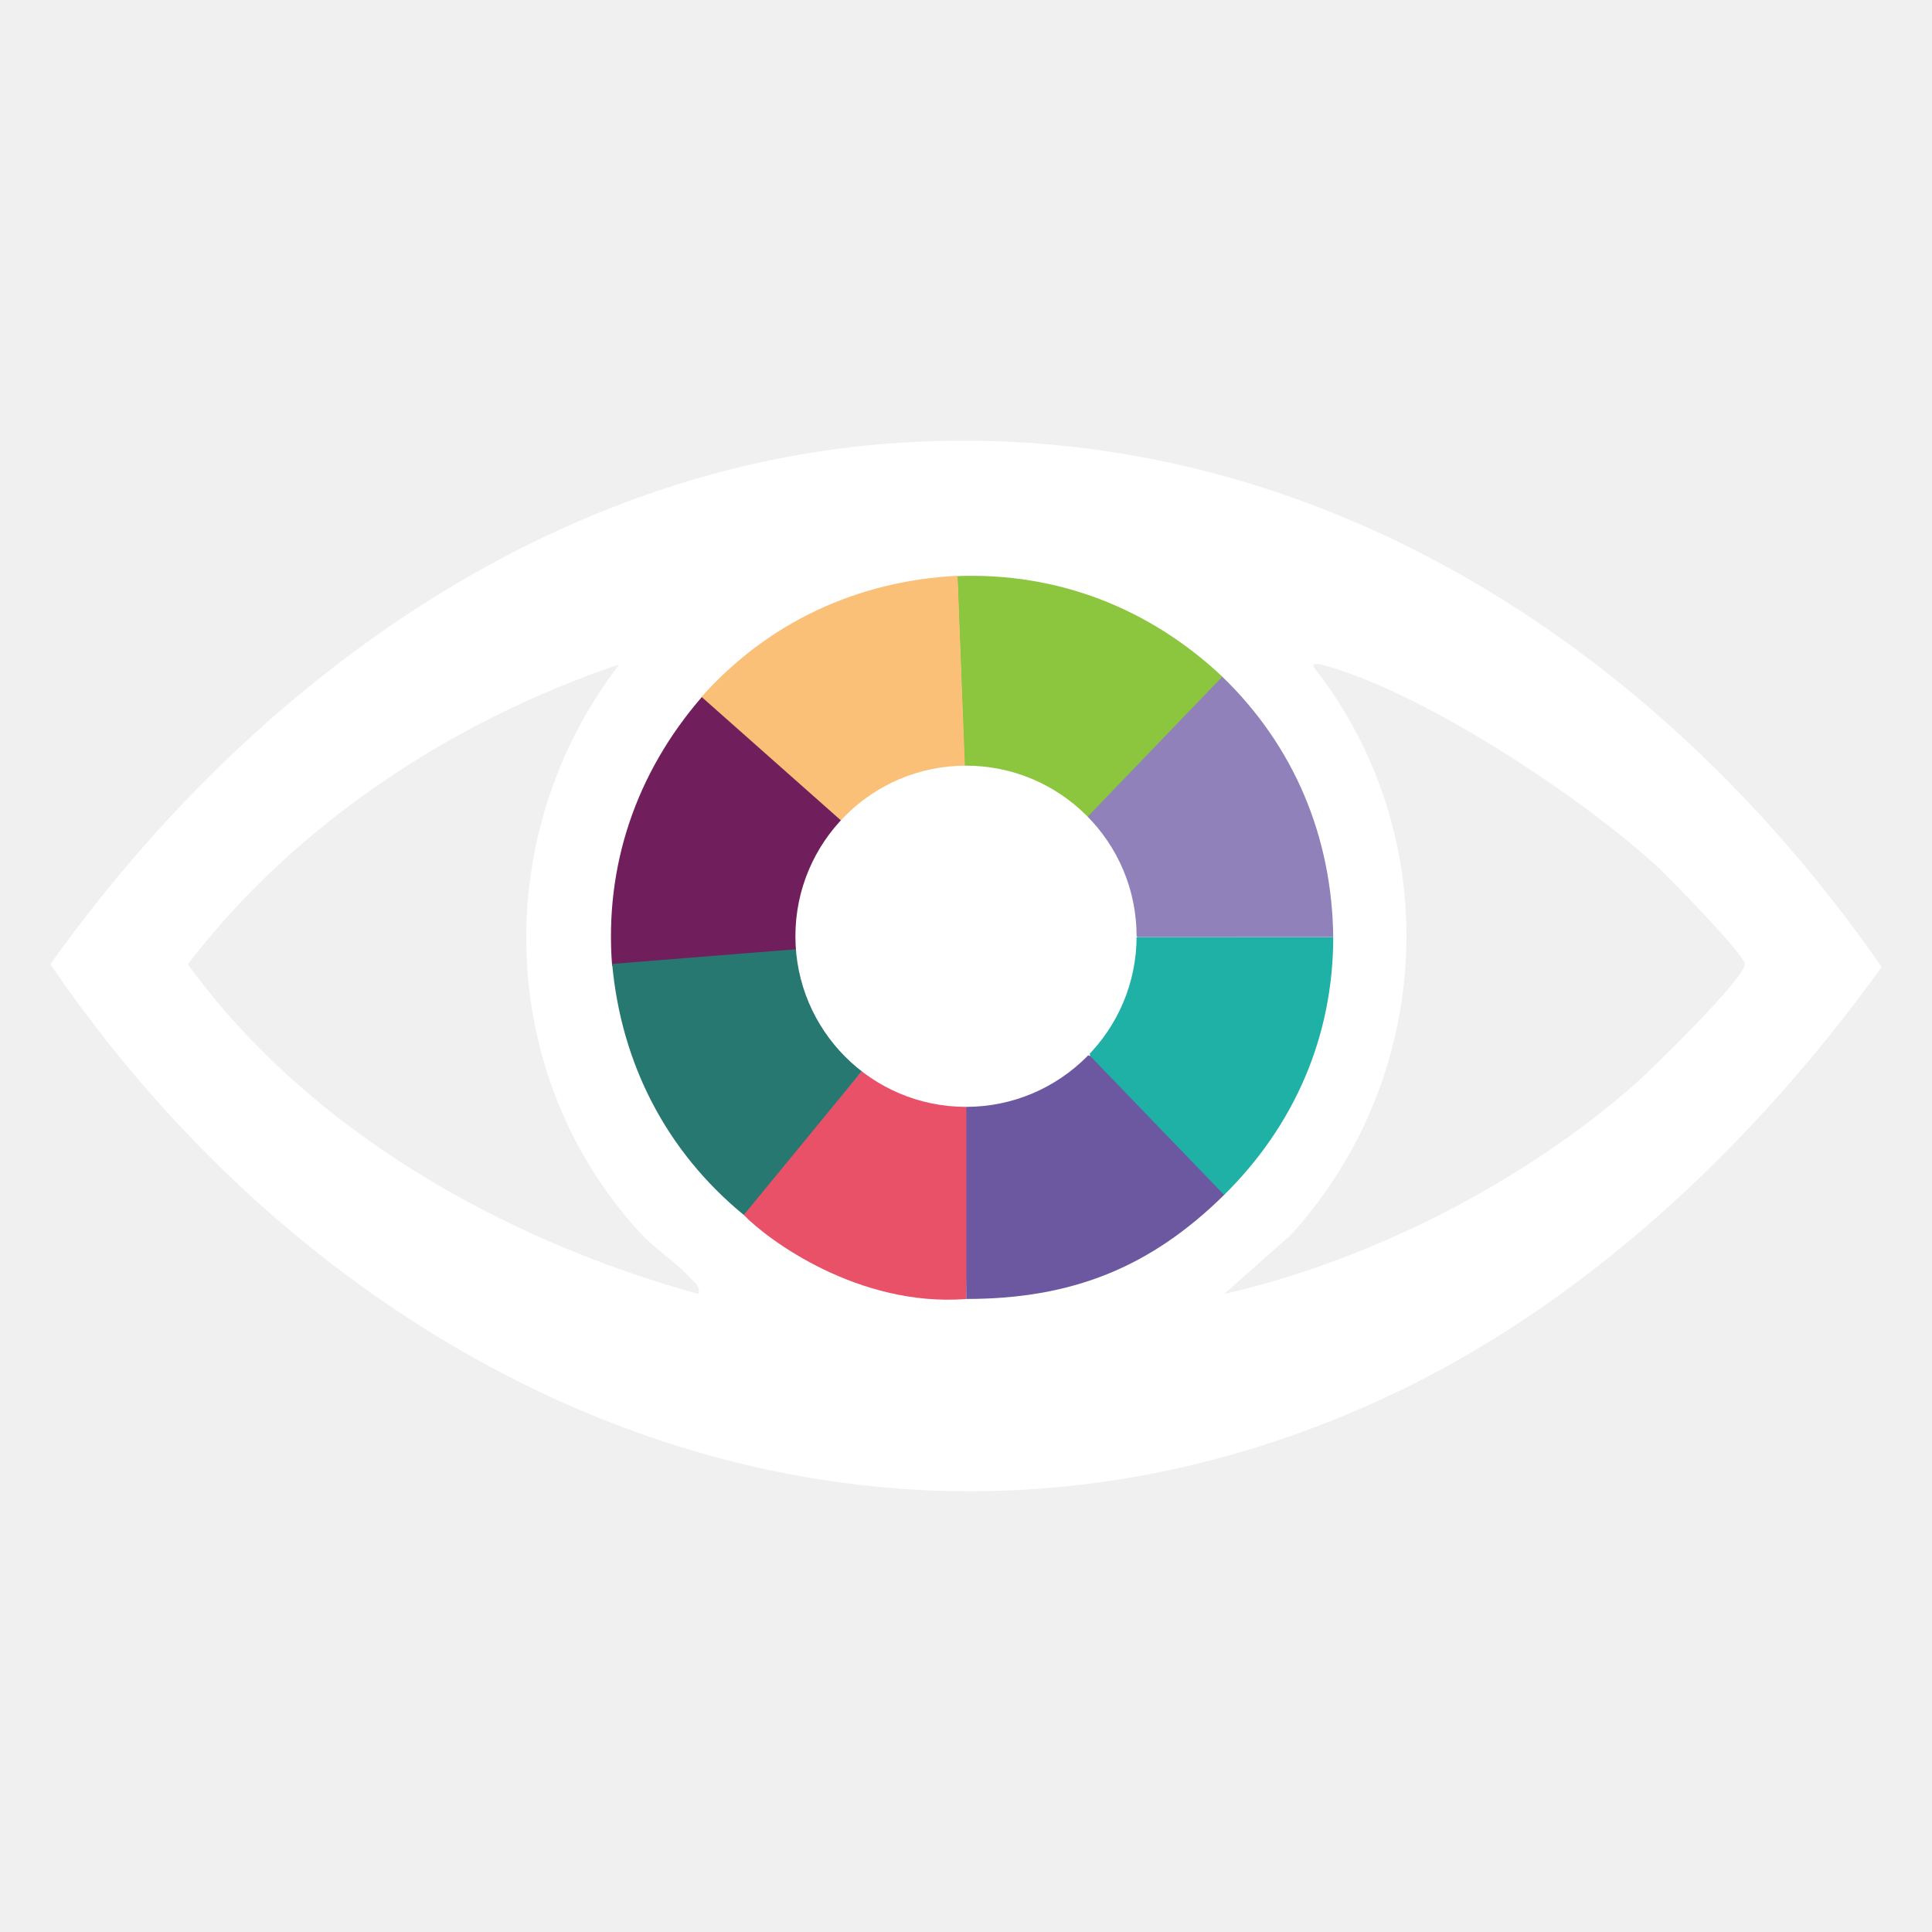
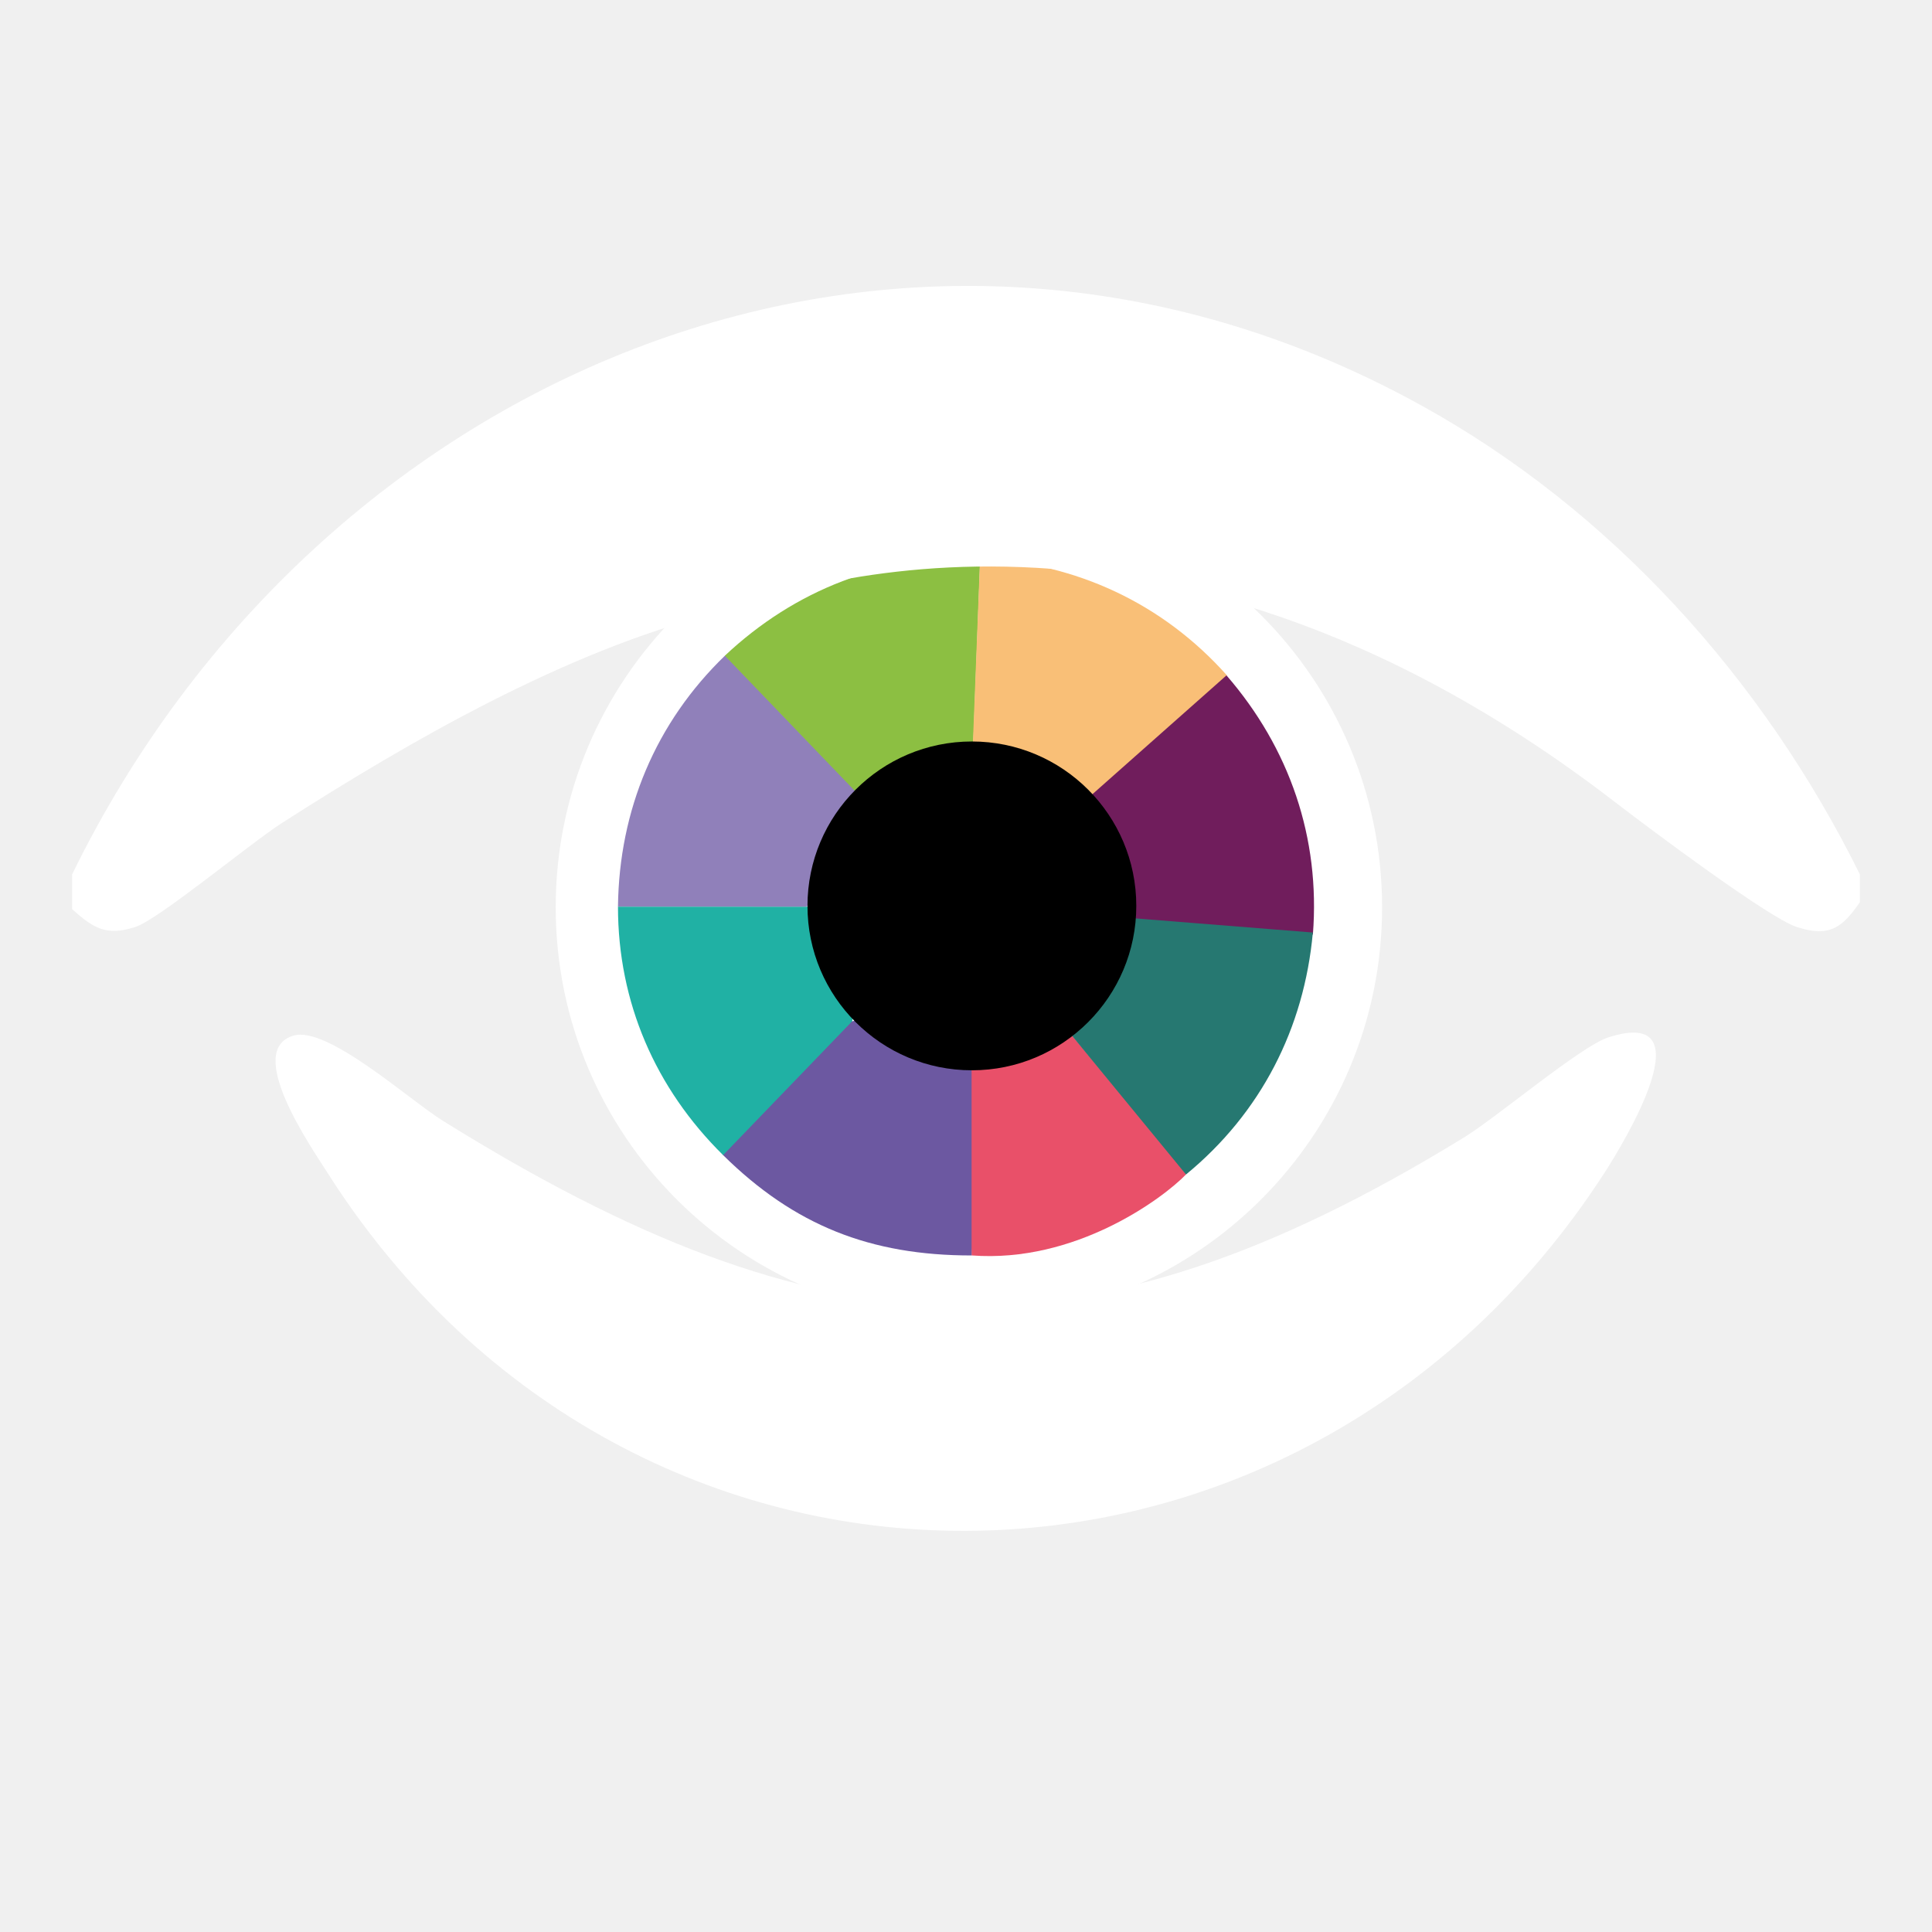
<svg xmlns="http://www.w3.org/2000/svg" id="Capa_1" data-name="Capa 1" viewBox="0 0 512 512">
  <defs>
    <style>
      .cls-1 {
+         fill: #701d5c;
+       }
+ 
+       .cls-2 {
+         fill: #9080ba;
+       }
+ 
+       .cls-3 {
+         fill: #8cbf42;
+       }
+ 
+       .cls-4 {
        fill: #fff;
      }

-       .cls-2 {
-         fill: #8cc53e;
-       }
- 
-       .cls-3 {
-         fill: #1fb1a5;
-       }
- 
-       .cls-4 {
-         fill: #fac077;
-       }
- 
      .cls-5 {
-         fill: #9181bb;
+         fill: #20b1a4;
      }

      .cls-6 {
-         fill: #277870;
+         fill: #f9bf77;
      }

      .cls-7 {
-         fill: #701e5c;
+         fill: #267871;
      }

      .cls-8 {
-         fill: #e95169;
+         fill: #e95069;
      }

      .cls-9 {
        fill: #6c58a1;
      }
    </style>
  </defs>
+   <circle class="cls-4" cx="256.77" cy="240.45" r="109.5" />
  <g>
-     <path class="cls-1" d="M238.74,117.31c-93.24,5.87-172.79,64.43-225.4,138.22,78.39,114.97,217.05,176.4,350.97,116.12,54.25-24.42,99.86-67.6,134.36-115.38-59.49-85.66-152.11-145.75-259.93-138.96ZM185.13,342.93c-51.88-14.3-103.53-43.47-135.35-87.4,28.5-37.21,70.06-64.5,114.33-79.46-34.39,44.78-32.96,108.4,5.29,150.4,4.14,4.55,9.55,7.87,13.13,11.83,1.32,1.45,3.09,2.26,2.59,4.62ZM433.49,287.11c-29.74,26.26-70.43,47.02-109.07,55.81l17.75-15.74c38.07-41.97,41.17-105.76,5.9-150.48-.2-1,1.22-.81,1.93-.63,26.37,6.84,68.47,34.68,88.74,53.17,3.42,3.12,23.66,23.79,23.65,26.28-.02,3.75-24.44,27.64-28.9,31.58Z" />
-     <path class="cls-8" d="M256.09,293c1.02.03,0,51.25,0,51.25-28.62,2.19-52.66-15.72-58.98-22.27-.45-.38,33.78-41.12,33.78-41.12l3.08-.56c7.91,6.6,10.99,8.14,21.17,9.56l.95,3.14Z" />
-     <path class="cls-9" d="M288.94,279.86c.4-.48.82-.9,1.33-1.14,2.25-1.07,33.52,32.44,34.97,35l-.82,2.93c-19.6,19.33-40.5,27.59-68.33,27.59v-51.25l1.46-2.68c10.22-1.12,20.38-4.98,28.48-11.34l2.91.88Z" />
-     <path class="cls-3" d="M353.32,248.33c0,26.34-10.3,49.97-28.91,68.33l-35.48-36.79-.71-3.12c5.94-7.57,9.06-17.14,9.86-26.66l2.68-1.76h52.56Z" />
-     <path class="cls-5" d="M323.81,179.22c19.21,18.51,29.2,42.62,29.51,69.09l-51.75.02-2.77-1.67c-1.34-9.65-6.13-18.65-12.51-25.92l.6-3.19,36.93-38.32Z" />
-     <path class="cls-2" d="M253.69,152.67c26.65-1,50.96,8.52,70.24,26.65l-35.87,37.3-3.13.84c-7.89-5.73-17.69-8.52-27.35-8.96l-1.88-2.64-2-53.18Z" />
-     <path class="cls-4" d="M185.85,184.74c17.76-19.91,41.47-30.82,67.9-32.15l2.01,51.71-1.57,2.83c-9.59,1.71-18.4,6.84-25.42,13.5l-3.21-.48-39.72-35.43Z" />
-     <path class="cls-7" d="M162.22,256c-2.09-26.59,6.43-51.26,23.76-71.27l38.73,34.33.96,3.09c-5.4,8.11-7.79,18.02-7.83,27.69l-2.56,1.99-53.06,4.17Z" />
-     <path class="cls-6" d="M197.11,321.98c-20.61-16.93-32.48-40.18-34.88-66.54l51.59-4.11,2.89,1.45c2.1,9.52,7.58,18.11,14.52,24.85l-.35,3.23-33.78,41.12Z" />
+     <path class="cls-8" d="M257.47,283.32c-.98.03,0,49.38,0,49.38,27.58,2.11,50.74-15.15,56.84-21.46.43-.36-32.56-39.63-32.56-39.63l-2.97-.54c-7.63,6.36-10.59,7.84-20.4,9.22l-.91,3.02Z" />
+     <path class="cls-9" d="M225.82,270.66c-.38-.46-.79-.87-1.28-1.1-2.17-1.03-32.3,31.26-33.7,33.73l.79,2.83c18.89,18.63,39.03,26.59,65.85,26.59v-49.38s-1.41-2.58-1.41-2.58c-9.85-1.08-19.64-4.79-27.45-10.93l-2.8.85Z" />
+     <path class="cls-5" d="M163.77,240.27c0,25.39,9.93,48.16,27.86,65.85l34.19-35.46.68-3c-5.73-7.29-8.73-16.51-9.5-25.69l-2.58-1.7h-50.65Z" />
+     <path class="cls-2" d="M192.21,173.67c-18.51,17.84-28.14,41.07-28.44,66.58l49.87.02,2.67-1.61c1.29-9.3,5.91-17.97,12.06-24.98l-.58-3.07-35.59-36.93Z" />
+     <path class="cls-3" d="M259.78,148.09c-25.69-.97-49.11,8.21-67.69,25.68l34.57,35.95,3.01.81c7.6-5.52,17.04-8.21,26.36-8.63l1.81-2.55,1.93-51.25Z" />
+     <path class="cls-6" d="M325.16,178.99c-17.11-19.18-39.96-29.7-65.43-30.98l-1.94,49.84,1.51,2.73c9.24,1.65,17.73,6.59,24.49,13.01l3.09-.46,38.27-34.14Z" />
+     <path class="cls-1" d="M347.93,247.66c2.01-25.63-6.2-49.4-22.9-68.68l-37.32,33.08-.93,2.98c5.2,7.82,7.51,17.36,7.55,26.69l2.47,1.92,51.13,4.02Z" />
+     <path class="cls-7" d="M314.31,311.25c19.86-16.32,31.3-38.72,33.61-64.12l-49.72-3.96-2.79,1.4c-2.03,9.17-7.31,17.45-14,23.94l.33,3.11,32.56,39.63Z" />
+     <circle cx="257.56" cy="240.07" r="43.57" />
  </g>
-   <circle class="cls-1" cx="256" cy="248.12" r="45.21" />
+   <path class="cls-4" d="M492.88,231.73v7.37c-4.68,6.79-8.12,9.37-16.76,6.55-7.37-2.4-38.68-25.82-48.17-33.13-125.07-96.29-225.44-53.32-238.6-49.95-39.59,10.14-80.35,33.57-114.56,55.48-8.5,5.45-32.64,25.54-38.91,27.6-7.84,2.56-11.2.21-16.77-4.71v-9.22C84.22,98.42,239.87,32.16,376.33,107.26c50.82,27.97,91.02,72.86,116.56,124.47Z" />
+   <path class="cls-4" d="M77.81,274.44c8.97-2.61,30.78,17.13,39.55,22.58,99.8,62.1,168.79,66.97,270.61,4.42,8.76-5.38,30.93-24.15,38.19-26.5,26.43-8.58,4.11,28.04-.98,35.91-81.48,125.89-257.58,127.03-338.36,0-4.38-6.88-22.22-32.57-9.01-36.41Z" />
</svg>
